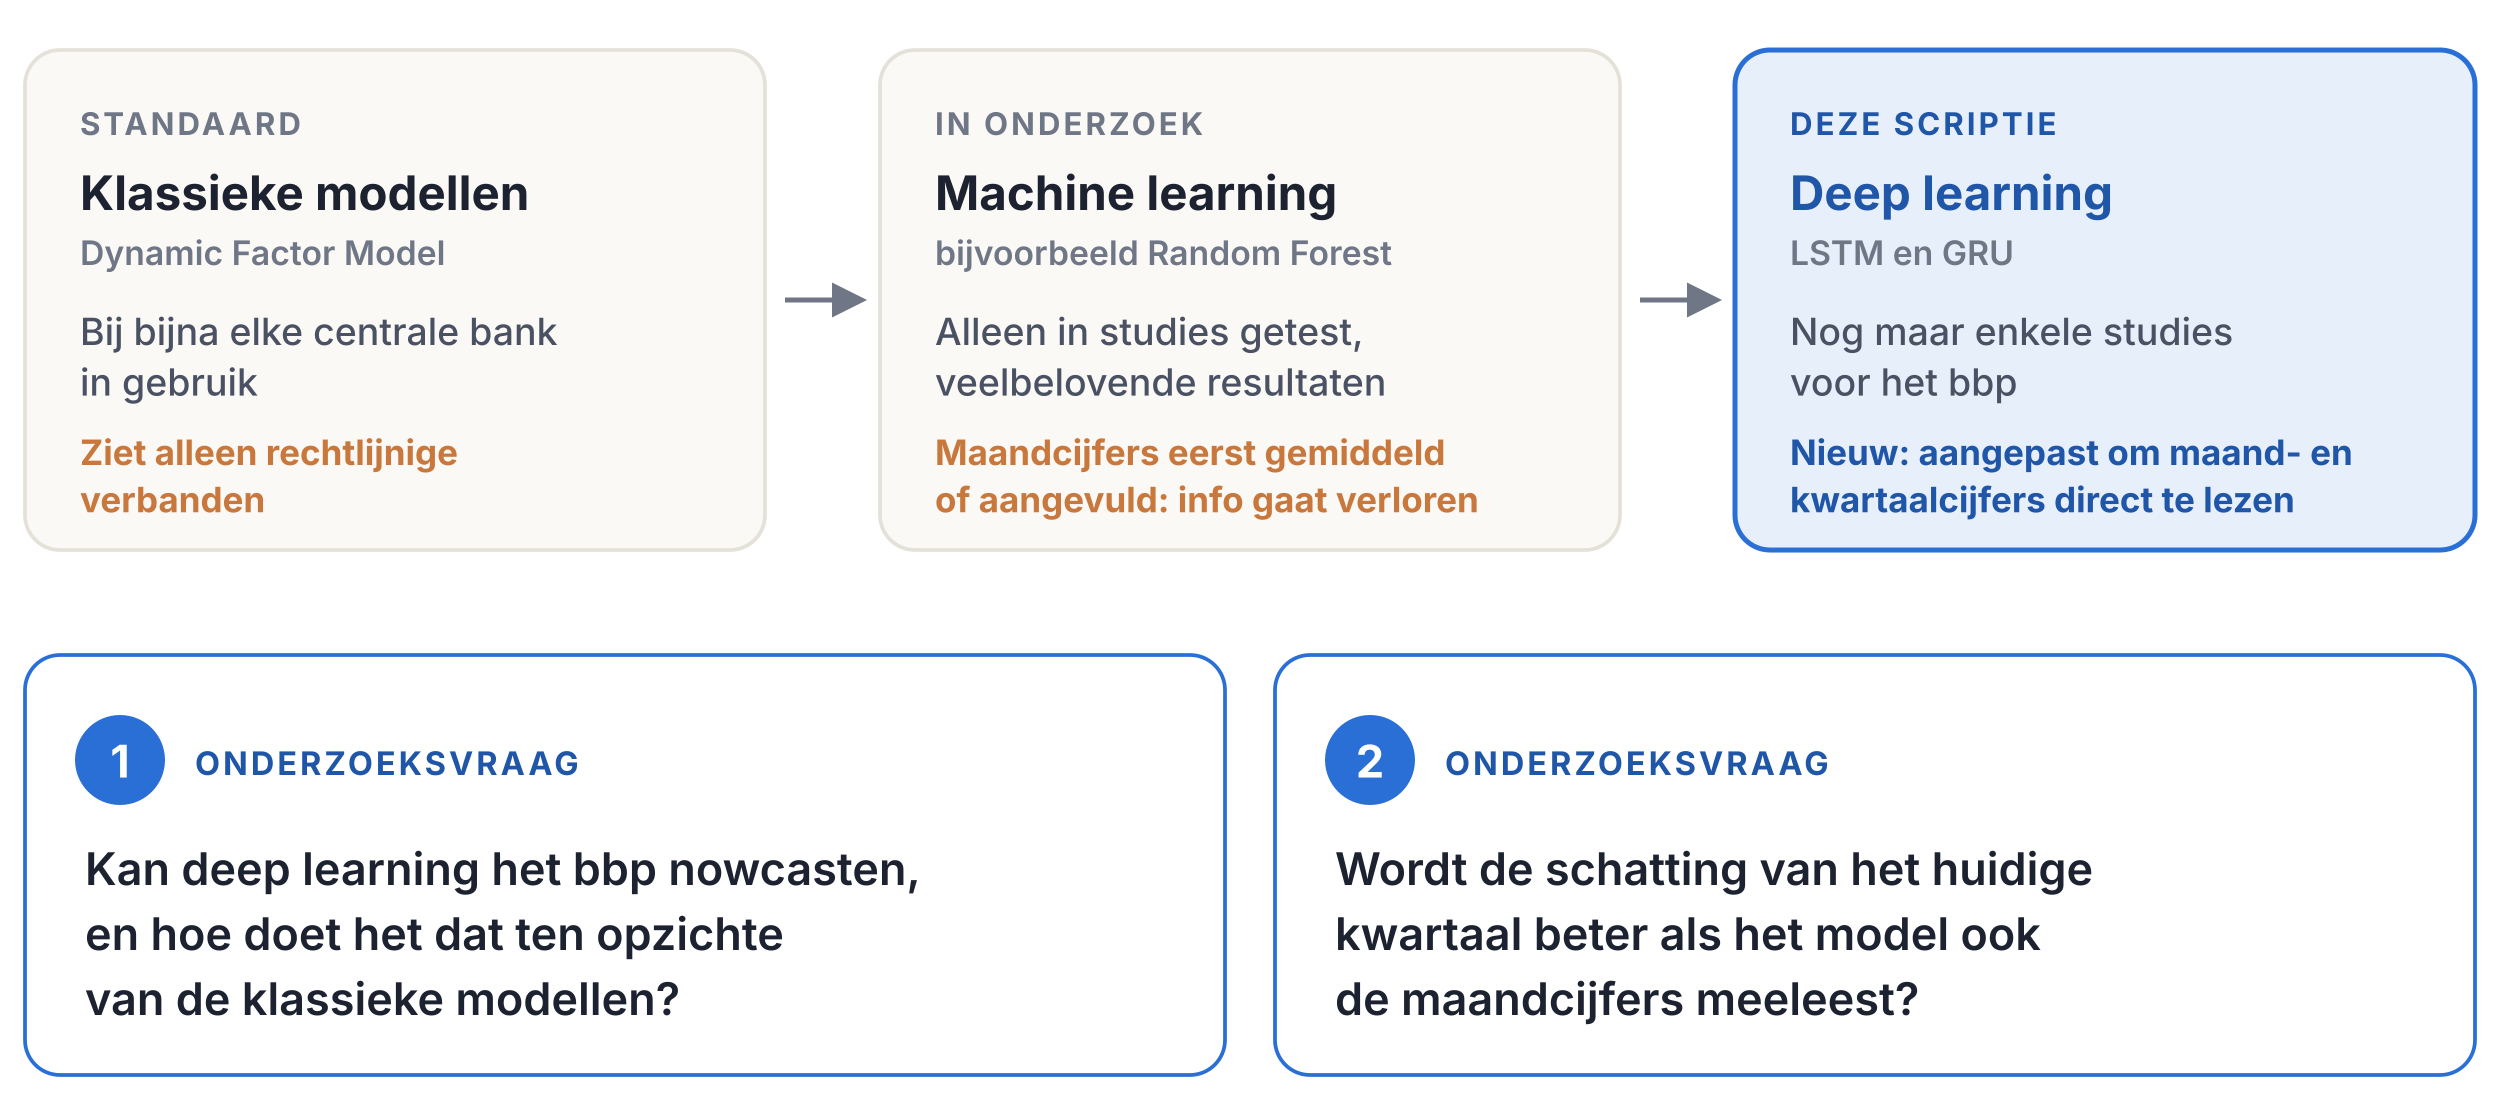
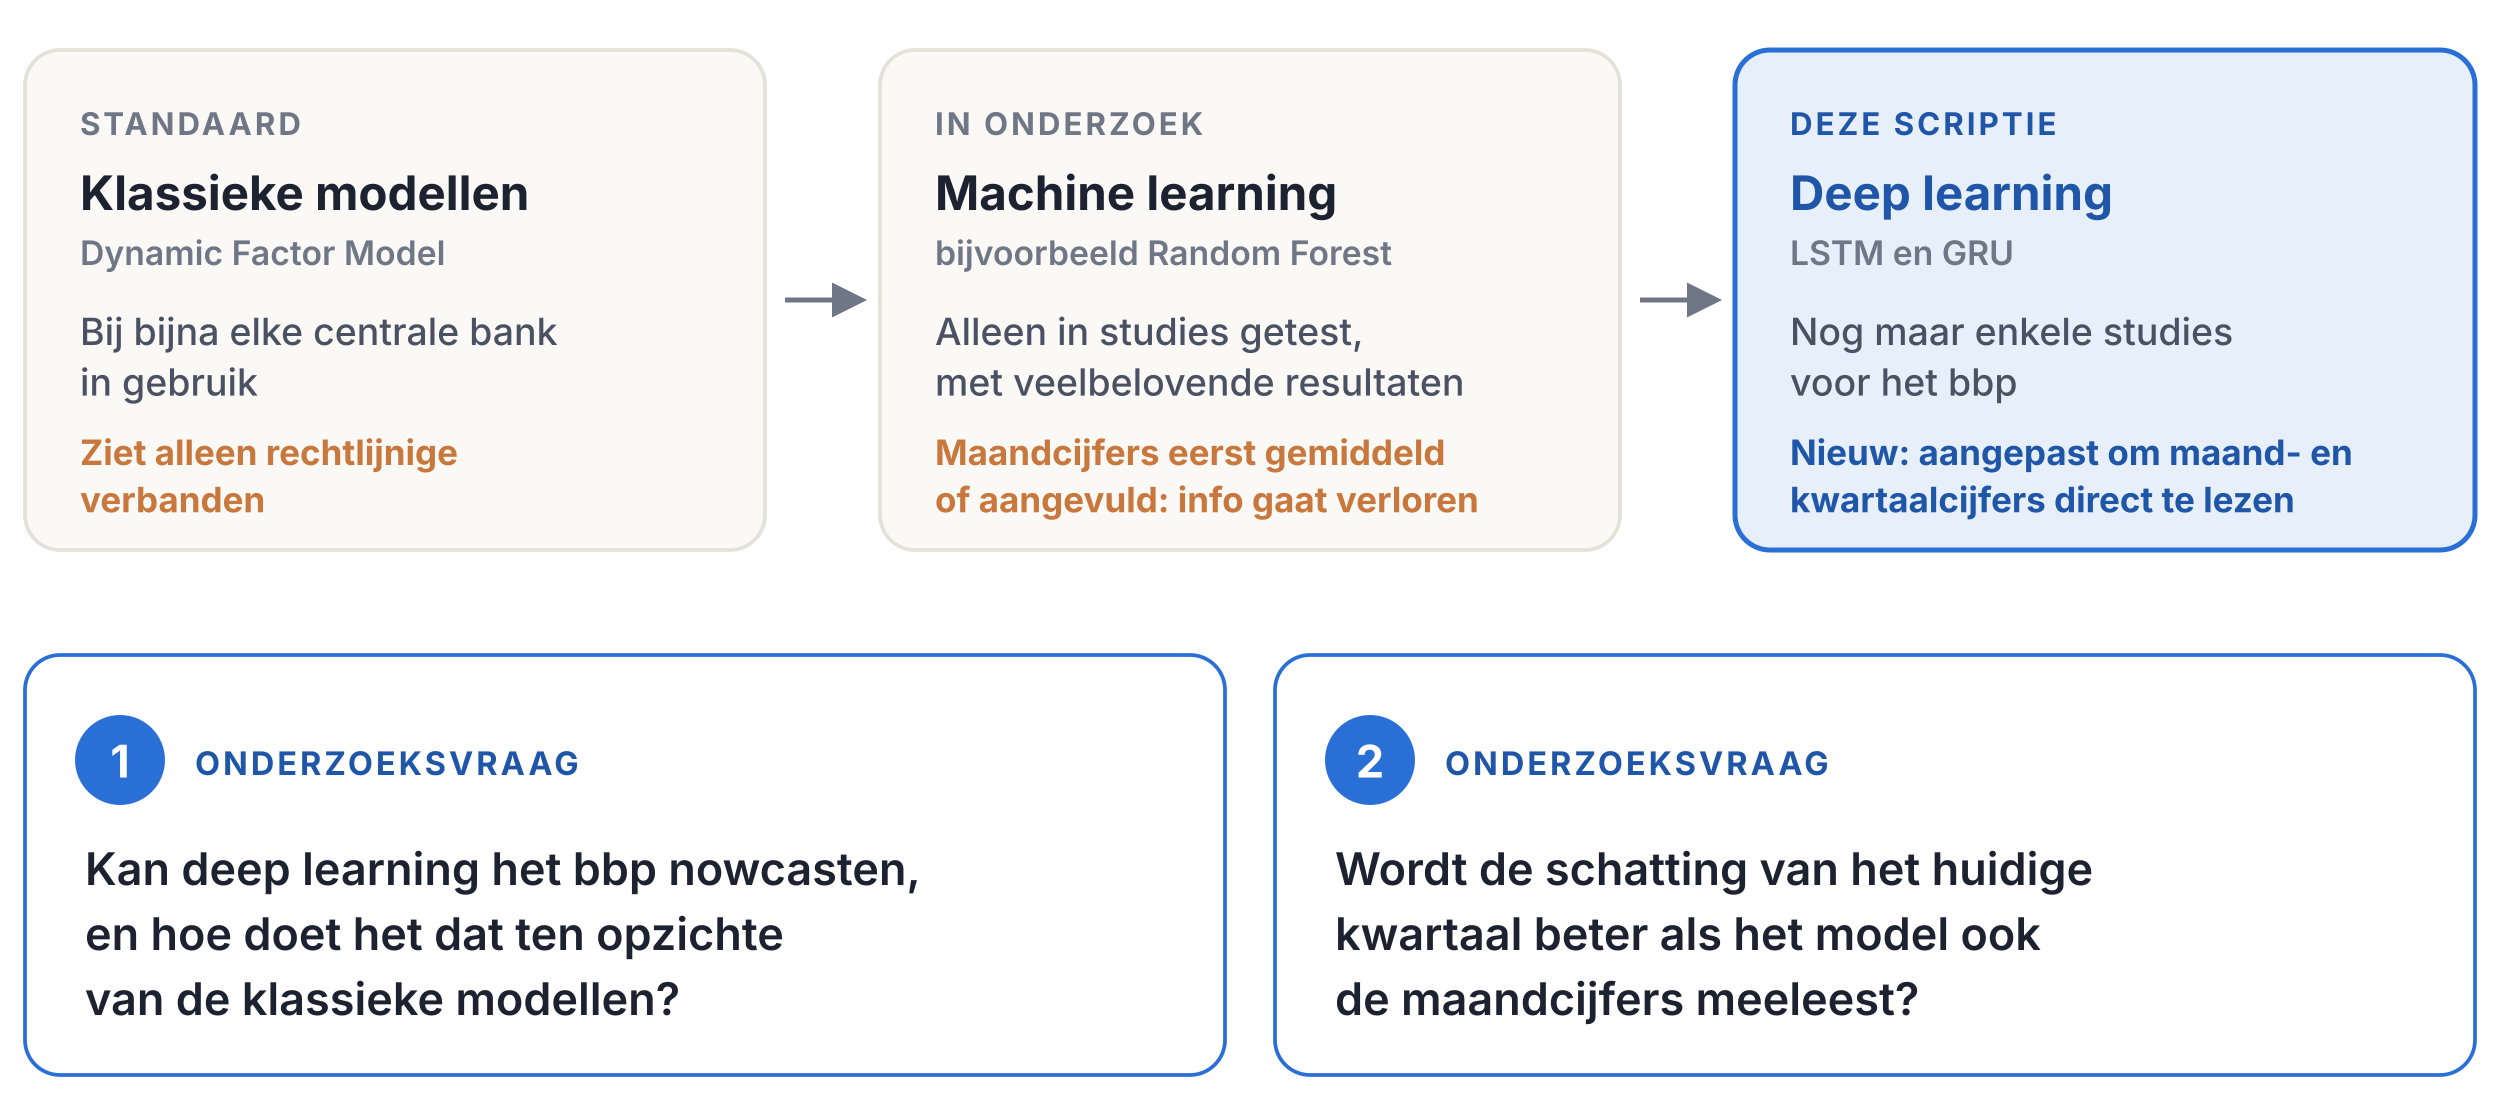
<svg xmlns="http://www.w3.org/2000/svg" viewBox="0 0 1000 440" width="1000" height="440" font-family="Inter, 'Segoe UI', Helvetica, Arial, sans-serif">
  <rect width="1000" height="440" fill="#ffffff" />
  <defs>
    <marker id="a" viewBox="0 0 10 10" refX="8" refY="5" markerWidth="7" markerHeight="7" orient="auto">
      <path d="M0,0 L10,5 L0,10 z" fill="#6f7686" />
    </marker>
  </defs>
  <rect x="10" y="20" width="296" height="200" rx="14" fill="#faf9f6" stroke="#e4e1d8" stroke-width="1.5" />
  <text x="32" y="54" font-size="12.5" fill="#6f7686" font-weight="700" text-anchor="start" letter-spacing="1.2">STANDAARD</text>
  <text x="32" y="84" font-size="19" fill="#1d2230" font-weight="700" text-anchor="start">Klassieke modellen</text>
  <text x="32" y="106" font-size="13.5" fill="#6f7686" font-weight="600" text-anchor="start">Dynamic Factor Model</text>
  <text x="32" y="138.0" font-size="15" fill="#4a5163" font-weight="500" text-anchor="start">Bij bijna elke centrale bank</text>
  <text x="32" y="158.25" font-size="15" fill="#4a5163" font-weight="500" text-anchor="start">in gebruik</text>
  <text x="32" y="186.0" font-size="14" fill="#c9783d" font-weight="700" text-anchor="start">Ziet alleen rechtlijnige</text>
  <text x="32" y="204.9" font-size="14" fill="#c9783d" font-weight="700" text-anchor="start">verbanden</text>
  <line x1="314" y1="120.0" x2="344" y2="120.0" stroke="#6f7686" stroke-width="2" marker-end="url(#a)" />
  <rect x="352" y="20" width="296" height="200" rx="14" fill="#faf9f6" stroke="#e4e1d8" stroke-width="1.5" />
  <text x="374" y="54" font-size="12.5" fill="#6f7686" font-weight="700" text-anchor="start" letter-spacing="1.2">IN ONDERZOEK</text>
  <text x="374" y="84" font-size="19" fill="#1d2230" font-weight="700" text-anchor="start">Machine learning</text>
  <text x="374" y="106" font-size="13.5" fill="#6f7686" font-weight="600" text-anchor="start">bijvoorbeeld Random Forest</text>
  <text x="374" y="138.0" font-size="15" fill="#4a5163" font-weight="500" text-anchor="start">Alleen in studies getest,</text>
-   <text x="374" y="158.25" font-size="15" fill="#4a5163" font-weight="500" text-anchor="start">veelbelovende resultaten</text>
+   <text x="374" y="158.25" font-size="15" fill="#4a5163" font-weight="500" text-anchor="start">met veelbelovende resultaten</text>
  <text x="374" y="186.0" font-size="14" fill="#c9783d" font-weight="700" text-anchor="start">Maandcijfers eerst gemiddeld</text>
  <text x="374" y="204.9" font-size="14" fill="#c9783d" font-weight="700" text-anchor="start">of aangevuld: info gaat verloren</text>
  <line x1="656" y1="120.0" x2="686" y2="120.0" stroke="#6f7686" stroke-width="2" marker-end="url(#a)" />
  <rect x="694" y="20" width="296" height="200" rx="14" fill="#e7effb" stroke="#2a6fd6" stroke-width="2" />
  <text x="716" y="54" font-size="12.5" fill="#1f56a8" font-weight="700" text-anchor="start" letter-spacing="1.2">DEZE SCRIPTIE</text>
  <text x="716" y="84" font-size="19" fill="#1f56a8" font-weight="700" text-anchor="start">Deep learning</text>
  <text x="716" y="106" font-size="13.5" fill="#6f7686" font-weight="600" text-anchor="start">LSTM en GRU</text>
  <text x="716" y="138.0" font-size="15" fill="#4a5163" font-weight="500" text-anchor="start">Nog maar enkele studies</text>
  <text x="716" y="158.25" font-size="15" fill="#4a5163" font-weight="500" text-anchor="start">voor het bbp</text>
  <text x="716" y="186.0" font-size="14" fill="#1f56a8" font-weight="700" text-anchor="start">Nieuw: aangepast om maand- en</text>
  <text x="716" y="204.9" font-size="14" fill="#1f56a8" font-weight="700" text-anchor="start">kwartaalcijfers direct te lezen</text>
  <rect x="10" y="262" width="480" height="168" rx="14" fill="#ffffff" stroke="#2a6fd6" stroke-width="1.5" />
  <circle cx="48" cy="304" r="18" fill="#2a6fd6" />
  <text x="48" y="311" font-size="18" fill="#ffffff" font-weight="700" text-anchor="middle">1</text>
  <text x="78" y="310" font-size="13" fill="#1f56a8" font-weight="700" text-anchor="start" letter-spacing="1.2">ONDERZOEKSVRAAG</text>
  <text x="34" y="354" font-size="18" fill="#1d2230" font-weight="600" text-anchor="start">Kan deep learning het bbp nowcasten,</text>
  <text x="34" y="380" font-size="18" fill="#1d2230" font-weight="600" text-anchor="start">en hoe doet het dat ten opzichte</text>
  <text x="34" y="406" font-size="18" fill="#1d2230" font-weight="600" text-anchor="start">van de klassieke modellen?</text>
  <rect x="510" y="262" width="480" height="168" rx="14" fill="#ffffff" stroke="#2a6fd6" stroke-width="1.5" />
  <circle cx="548" cy="304" r="18" fill="#2a6fd6" />
  <text x="548" y="311" font-size="18" fill="#ffffff" font-weight="700" text-anchor="middle">2</text>
  <text x="578" y="310" font-size="13" fill="#1f56a8" font-weight="700" text-anchor="start" letter-spacing="1.2">ONDERZOEKSVRAAG</text>
  <text x="534" y="354" font-size="18" fill="#1d2230" font-weight="600" text-anchor="start">Wordt de schatting van het huidige</text>
  <text x="534" y="380" font-size="18" fill="#1d2230" font-weight="600" text-anchor="start">kwartaal beter als het model ook</text>
  <text x="534" y="406" font-size="18" fill="#1d2230" font-weight="600" text-anchor="start">de maandcijfers meeleest?</text>
</svg>
